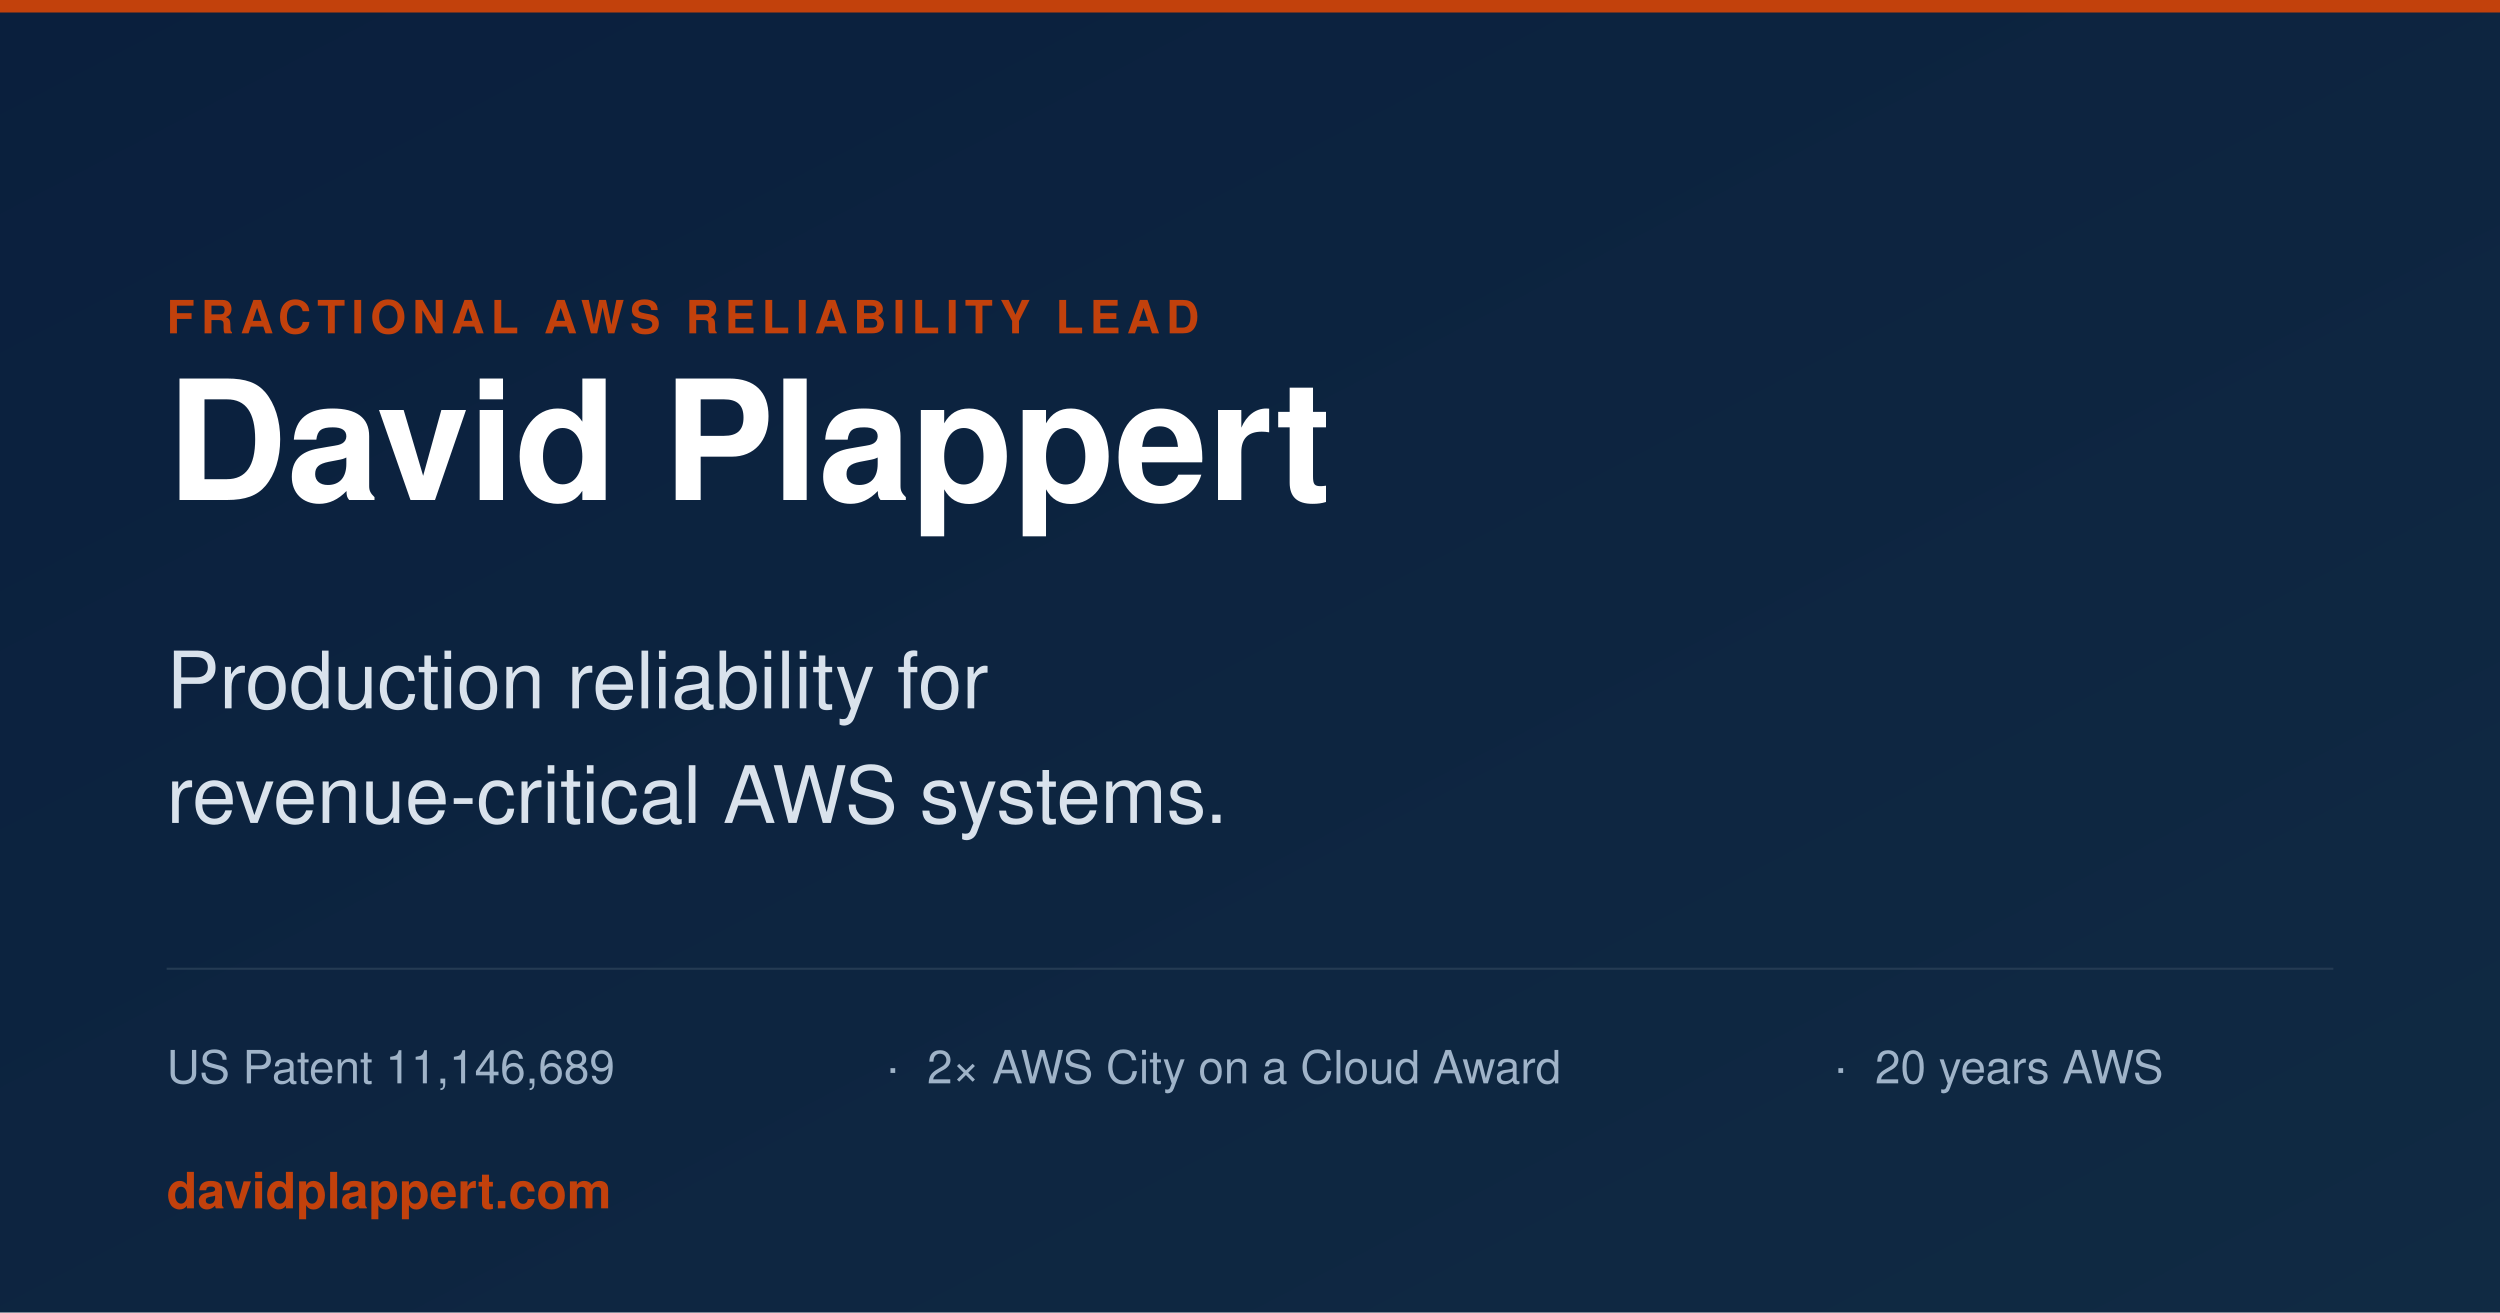
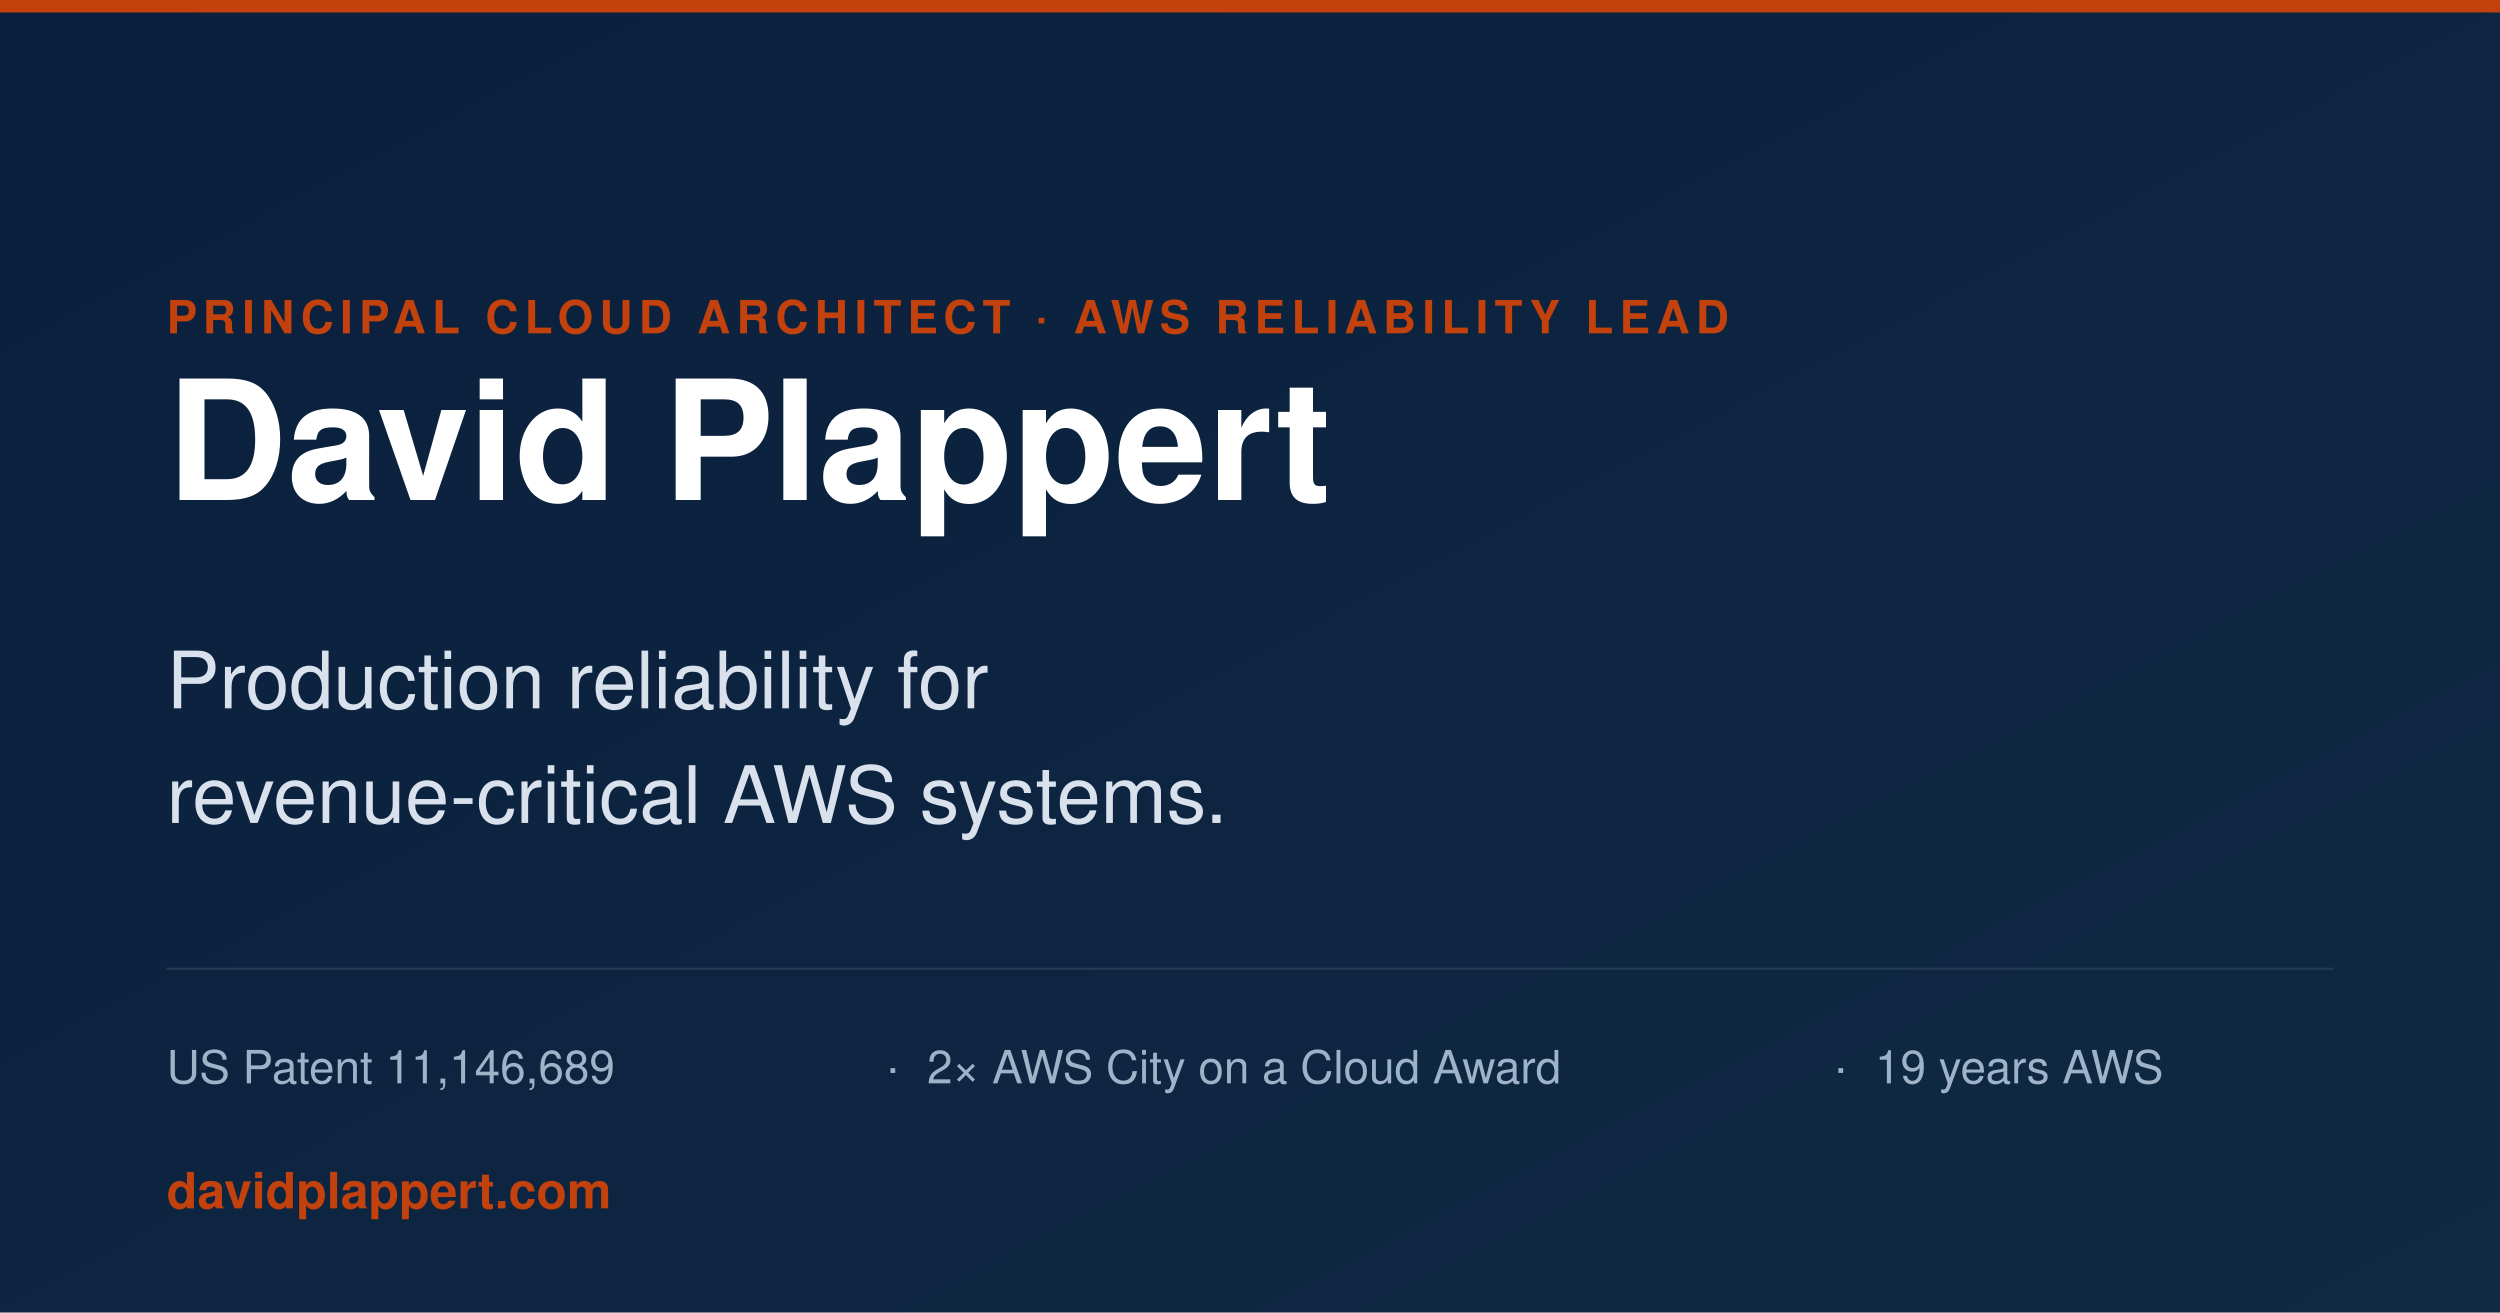
<svg xmlns="http://www.w3.org/2000/svg" viewBox="0 0 1200 630" width="1200" height="630">
  <defs>
    <linearGradient id="bg" x1="0%" y1="0%" x2="100%" y2="100%">
      <stop offset="0%" stop-color="#0a1f3d" />
      <stop offset="100%" stop-color="#102a43" />
    </linearGradient>
  </defs>
  <rect width="1200" height="630" fill="url(#bg)" />
  <rect x="0" y="0" width="1200" height="6" fill="#c2410c" />
-   <text x="80" y="160" fill="#c2410c" font-family="Helvetica, Arial, sans-serif" font-size="22" font-weight="700" letter-spacing="3">FRACTIONAL AWS RELIABILITY LEAD</text>
+   <text x="80" y="160" fill="#c2410c" font-family="Helvetica, Arial, sans-serif" font-size="22" font-weight="700" letter-spacing="3">PRINCIPAL CLOUD ARCHITECT · AWS RELIABILITY LEAD</text>
  <text x="80" y="240" fill="#ffffff" font-family="Helvetica, Arial, sans-serif" font-size="80" font-weight="800">David Plappert</text>
  <text x="80" y="340" fill="#d9e2ec" font-family="Helvetica, Arial, sans-serif" font-size="38" font-weight="500">Production reliability for</text>
  <text x="80" y="395" fill="#d9e2ec" font-family="Helvetica, Arial, sans-serif" font-size="38" font-weight="500">revenue-critical AWS systems.</text>
  <line x1="80" y1="465" x2="1120" y2="465" stroke="#243b53" stroke-width="1" />
  <text x="80" y="520" fill="#9fb3c8" font-family="Helvetica, Arial, sans-serif" font-size="22" font-weight="500">US Patent 11,146,689</text>
  <text x="425" y="520" fill="#9fb3c8" font-family="Helvetica, Arial, sans-serif" font-size="22" font-weight="500">·</text>
  <text x="445" y="520" fill="#9fb3c8" font-family="Helvetica, Arial, sans-serif" font-size="22" font-weight="500">2× AWS City on a Cloud Award</text>
  <text x="880" y="520" fill="#9fb3c8" font-family="Helvetica, Arial, sans-serif" font-size="22" font-weight="500">·</text>
-   <text x="900" y="520" fill="#9fb3c8" font-family="Helvetica, Arial, sans-serif" font-size="22" font-weight="500">20 years AWS</text>
+   <text x="900" y="520" fill="#9fb3c8" font-family="Helvetica, Arial, sans-serif" font-size="22" font-weight="500">19 years AWS</text>
  <text x="80" y="580" fill="#c2410c" font-family="Helvetica, Arial, sans-serif" font-size="24" font-weight="700">davidplappert.com</text>
</svg>
